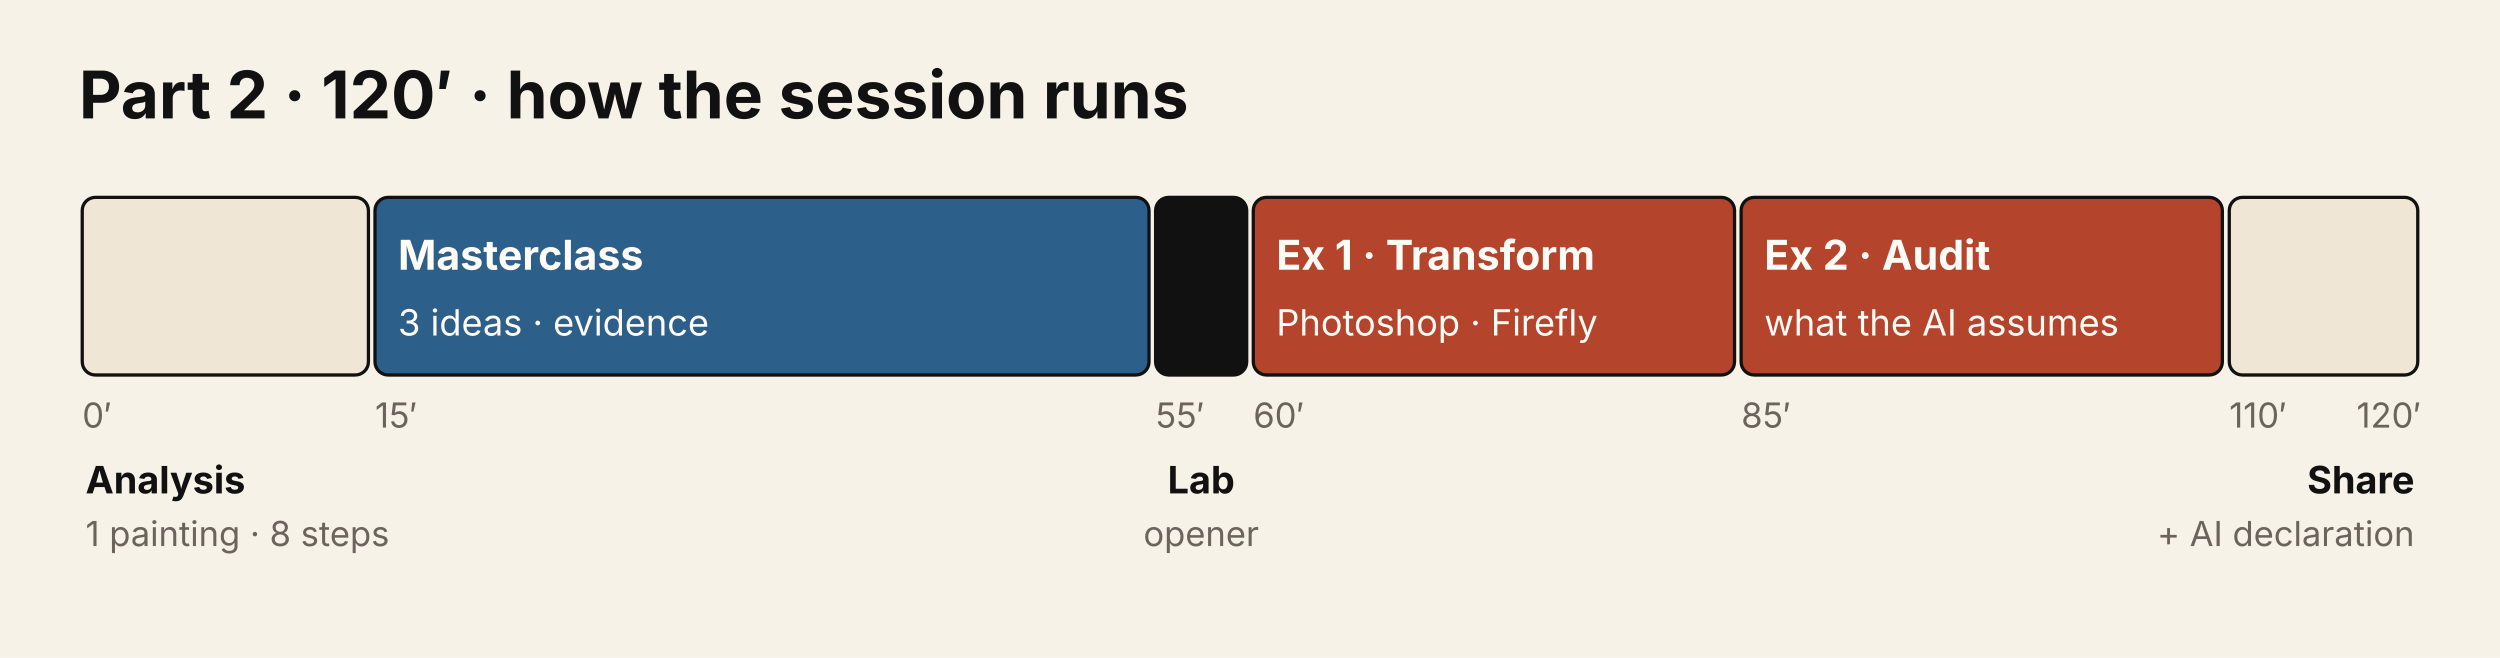
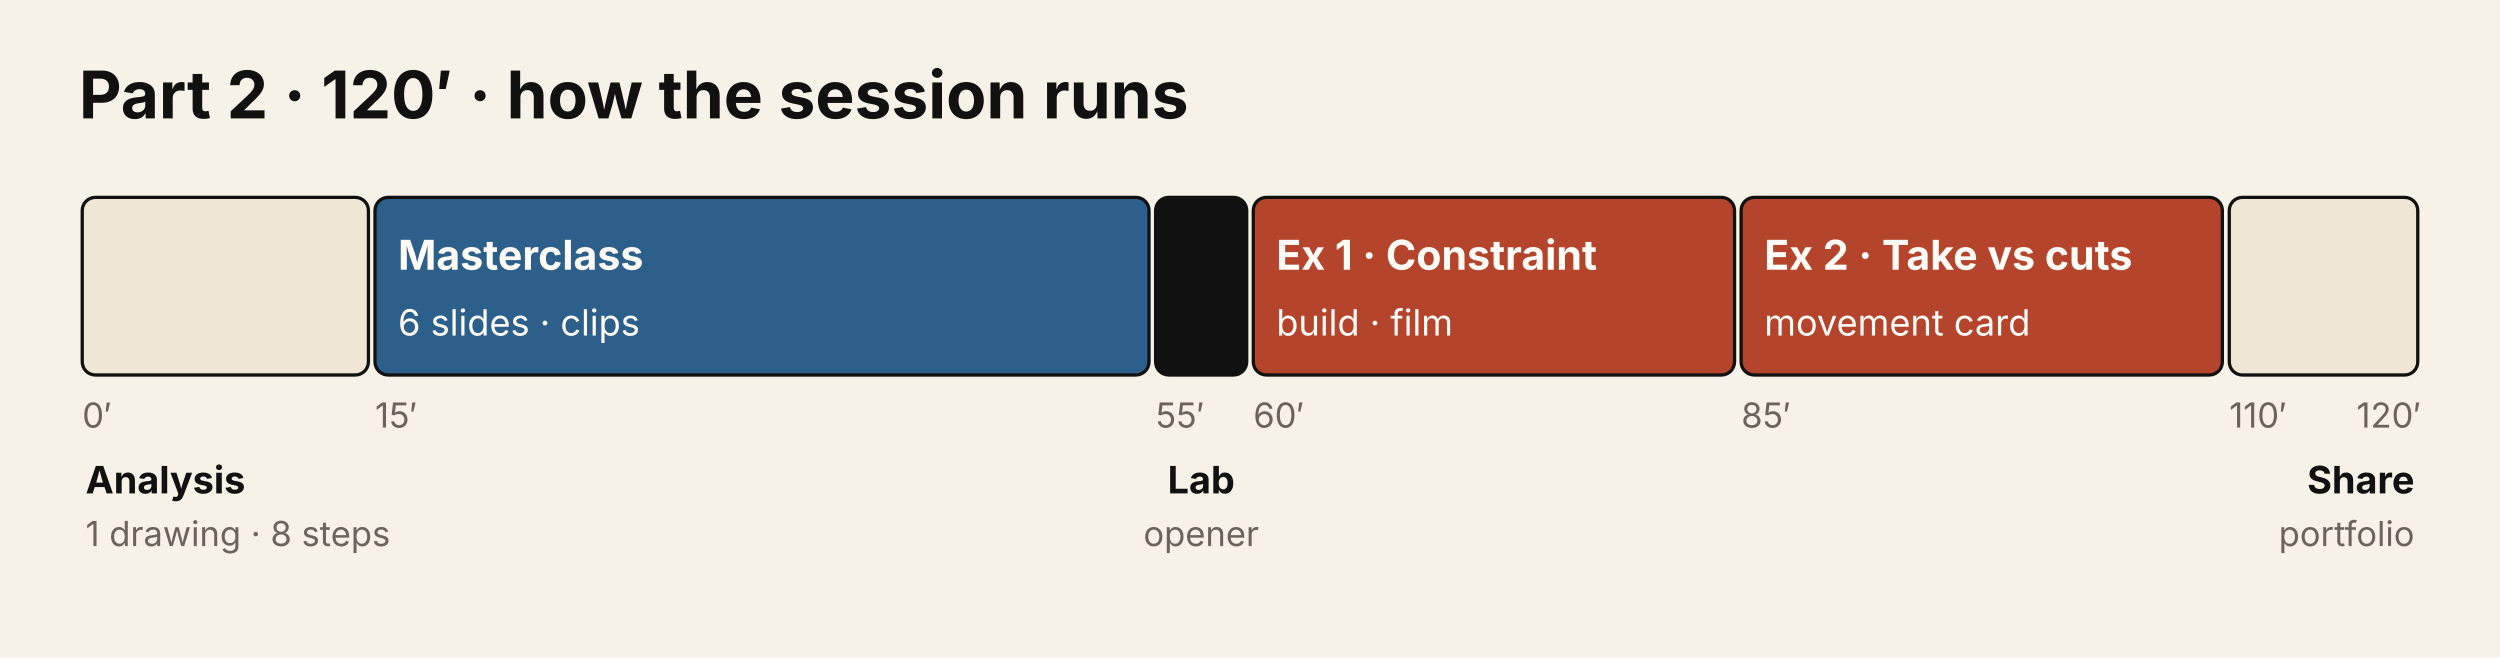
<svg xmlns="http://www.w3.org/2000/svg" viewBox="0 0 760 200" role="img" aria-labelledby="t d">
  <rect width="760" height="200" fill="#F7F2E8" />
  <g font-family="ui-sans-serif, system-ui, -apple-system, 'Segoe UI', sans-serif">
    <text x="24" y="36" fill="#111111" font-size="20" text-anchor="start" font-weight="700">Part 2 · 120′ · how the session runs</text>
    <rect x="25.0" y="60" width="87.0" height="54" rx="4" fill="#EFE6D6" stroke="#111111" stroke-width="1" />
    <text x="26.0" y="150" fill="#111111" font-size="11.5" text-anchor="start" font-weight="700">Analysis</text>
-     <text x="26.0" y="166" fill="#6B645C" font-size="10.5" text-anchor="start" font-weight="400">1 painting · 8 steps</text>
+     <text x="26.0" y="166" fill="#6B645C" font-size="10.5" text-anchor="start" font-weight="400">1 drawing · 8 steps</text>
    <text x="25.0" y="130" fill="#6B645C" font-size="10.5" text-anchor="start" font-weight="400">0′</text>
    <rect x="114.0" y="60" width="235.3" height="54" rx="4" fill="#2C5F8A" stroke="#111111" stroke-width="1" />
    <text x="121.0" y="82" fill="#FFFCF7" font-size="12.5" text-anchor="start" font-weight="700">Masterclass</text>
-     <text x="121.0" y="102" fill="#FFFCF7" font-size="11" text-anchor="start" font-weight="400">3 ideas · evidence</text>
+     <text x="121.0" y="102" fill="#FFFCF7" font-size="11" text-anchor="start" font-weight="400">6 slides · clips</text>
    <text x="114.0" y="130" fill="#6B645C" font-size="10.5" text-anchor="start" font-weight="400">15′</text>
    <rect x="351.3" y="60" width="27.7" height="54" rx="4" fill="#111111" stroke="#111111" stroke-width="1" />
    <text x="365.167" y="150" fill="#111111" font-size="11.5" text-anchor="middle" font-weight="700">Lab</text>
    <text x="365.167" y="166" fill="#6B645C" font-size="10.5" text-anchor="middle" font-weight="400">opener</text>
    <text x="351.333" y="130" fill="#6B645C" font-size="10.5" text-anchor="start" font-weight="400">55′</text>
    <rect x="381.0" y="60" width="146.3" height="54" rx="4" fill="#B4442C" stroke="#111111" stroke-width="1" />
-     <text x="388.0" y="82" fill="#FFFCF7" font-size="12.5" text-anchor="start" font-weight="700">Ex 1 · Transform</text>
-     <text x="388.0" y="102" fill="#FFFCF7" font-size="11" text-anchor="start" font-weight="400">Photoshop · Firefly</text>
+     <text x="388.0" y="82" fill="#FFFCF7" font-size="12.5" text-anchor="start" font-weight="700">Ex 1 · Constraint</text>
+     <text x="388.0" y="102" fill="#FFFCF7" font-size="11" text-anchor="start" font-weight="400">build · film</text>
    <text x="381.0" y="130" fill="#6B645C" font-size="10.5" text-anchor="start" font-weight="400">60′</text>
    <rect x="529.3" y="60" width="146.3" height="54" rx="4" fill="#B4442C" stroke="#111111" stroke-width="1" />
-     <text x="536.333" y="82" fill="#FFFCF7" font-size="12.5" text-anchor="start" font-weight="700">Ex 2 · Audit</text>
-     <text x="536.333" y="102" fill="#FFFCF7" font-size="11" text-anchor="start" font-weight="400">what the AI assumes</text>
+     <text x="536.333" y="82" fill="#FFFCF7" font-size="12.5" text-anchor="start" font-weight="700">Ex 2 · Take vs cuts</text>
+     <text x="536.333" y="102" fill="#FFFCF7" font-size="11" text-anchor="start" font-weight="400">movement card</text>
    <text x="529.333" y="130" fill="#6B645C" font-size="10.5" text-anchor="start" font-weight="400">85′</text>
    <rect x="677.7" y="60" width="57.3" height="54" rx="4" fill="#EFE6D6" stroke="#111111" stroke-width="1" />
    <text x="734.0" y="150" fill="#111111" font-size="11.5" text-anchor="end" font-weight="700">Share</text>
-     <text x="734.0" y="166" fill="#6B645C" font-size="10.5" text-anchor="end" font-weight="400">+ AI declaration</text>
+     <text x="734.0" y="166" fill="#6B645C" font-size="10.5" text-anchor="end" font-weight="400">portfolio</text>
    <text x="677.667" y="130" fill="#6B645C" font-size="10.5" text-anchor="start" font-weight="400">110′</text>
    <text x="736" y="130" fill="#6B645C" font-size="10.5" text-anchor="end" font-weight="400">120′</text>
  </g>
</svg>
